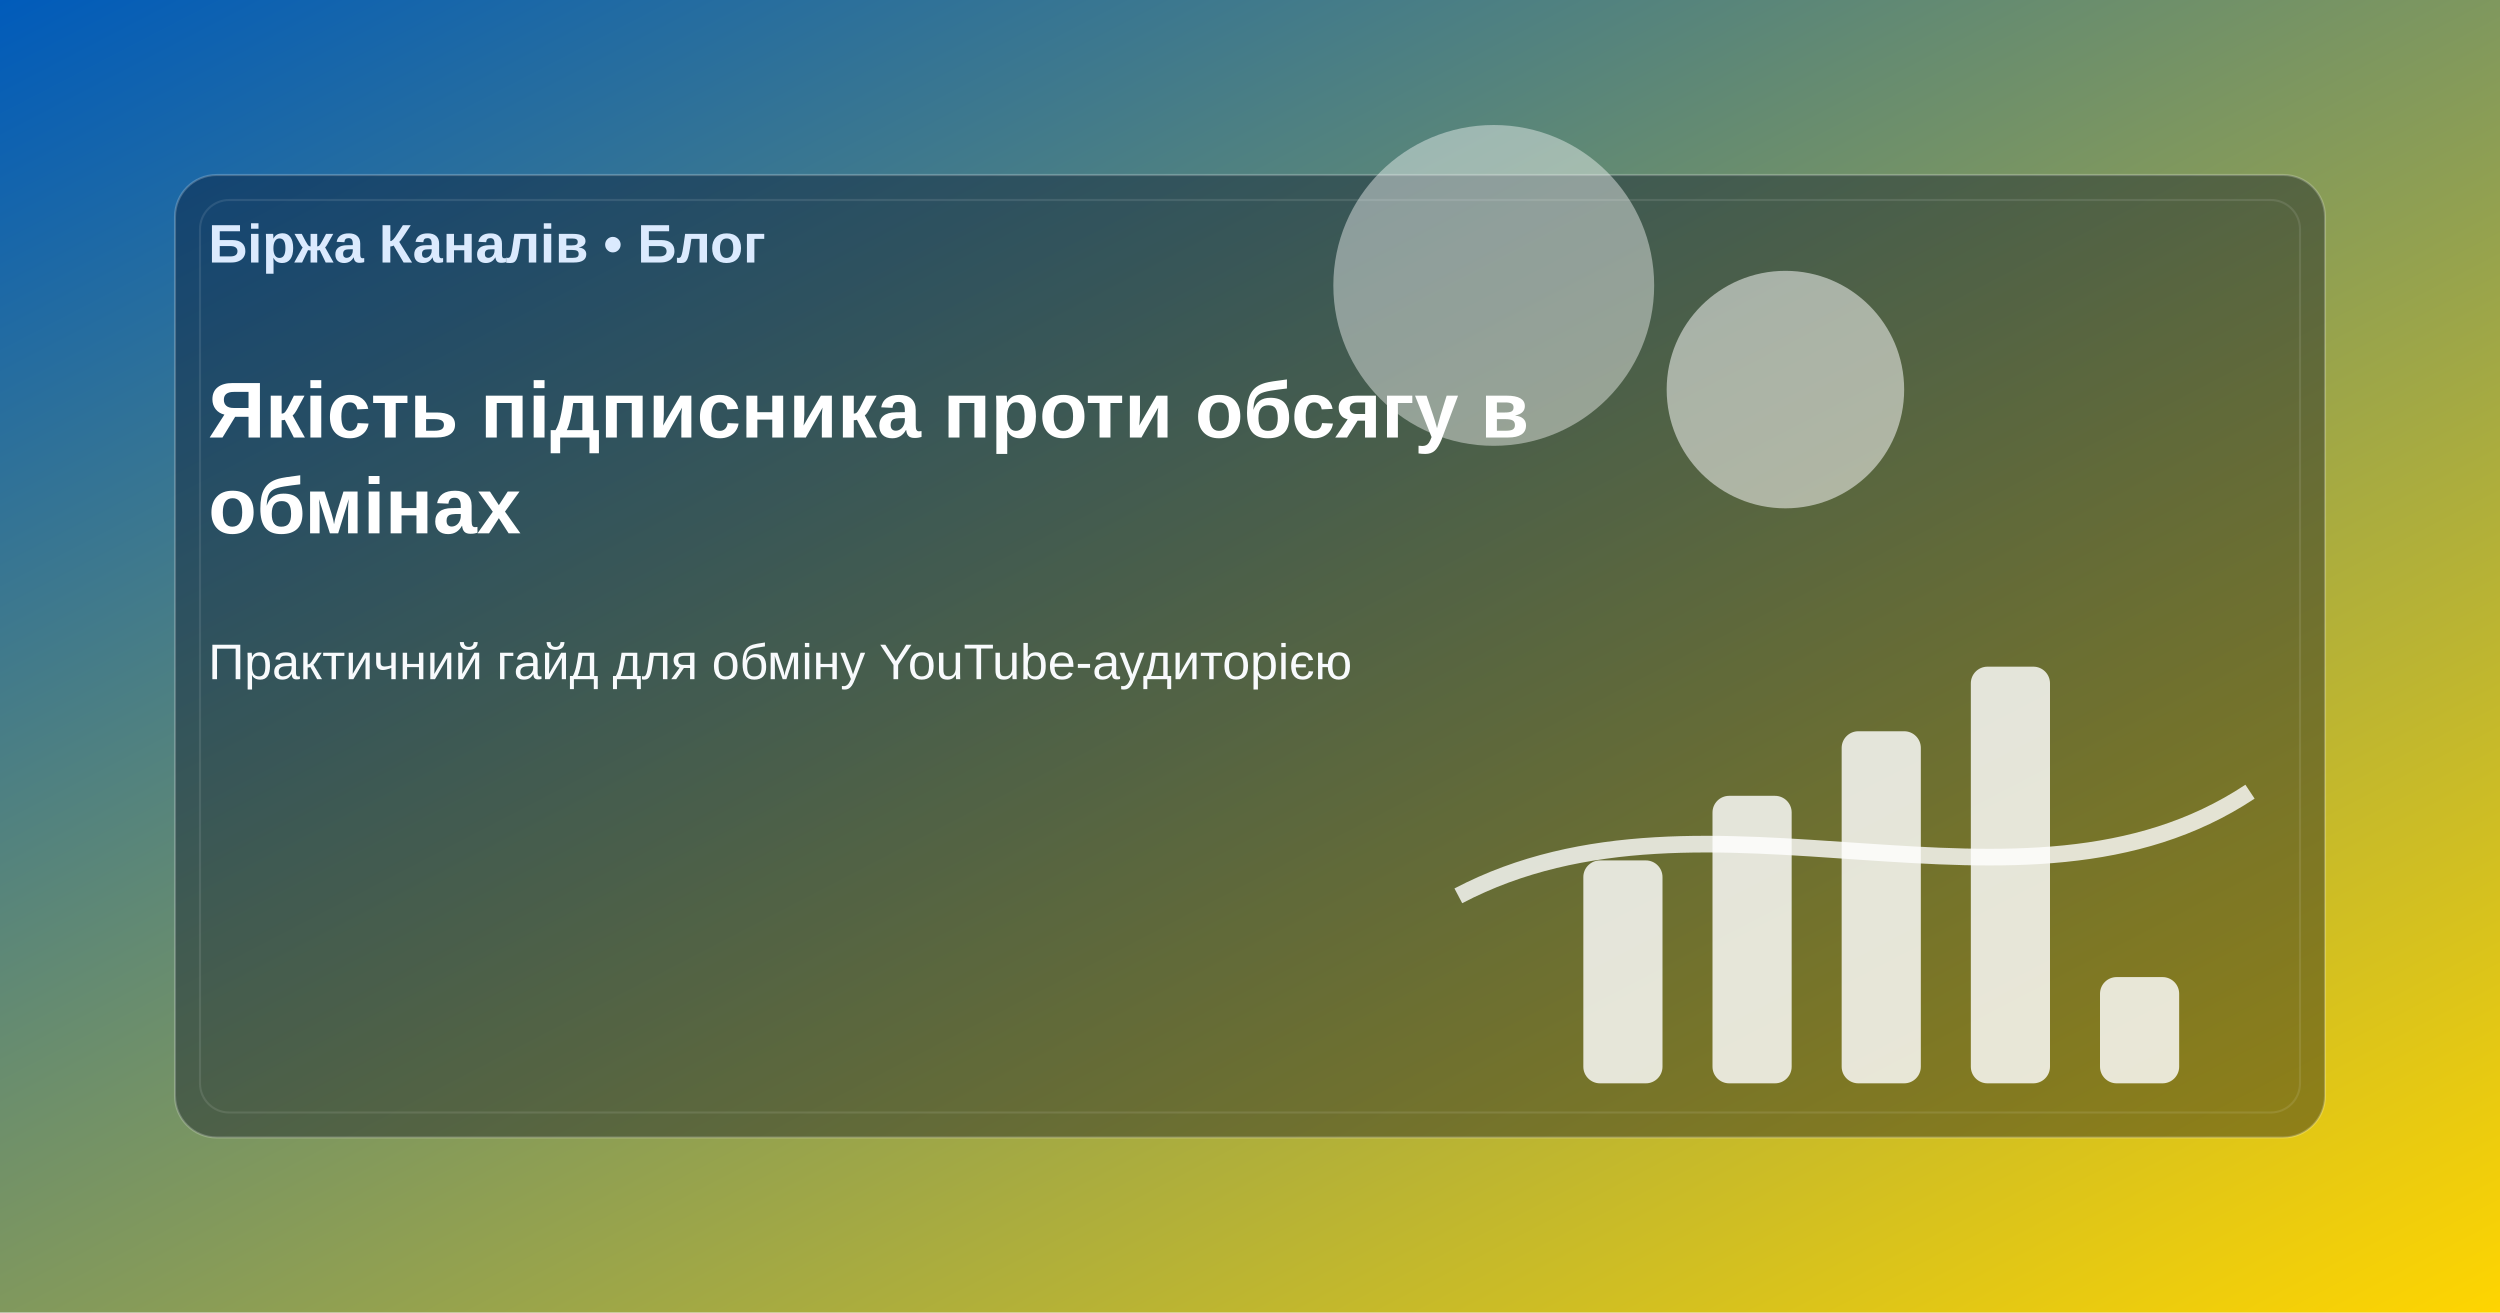
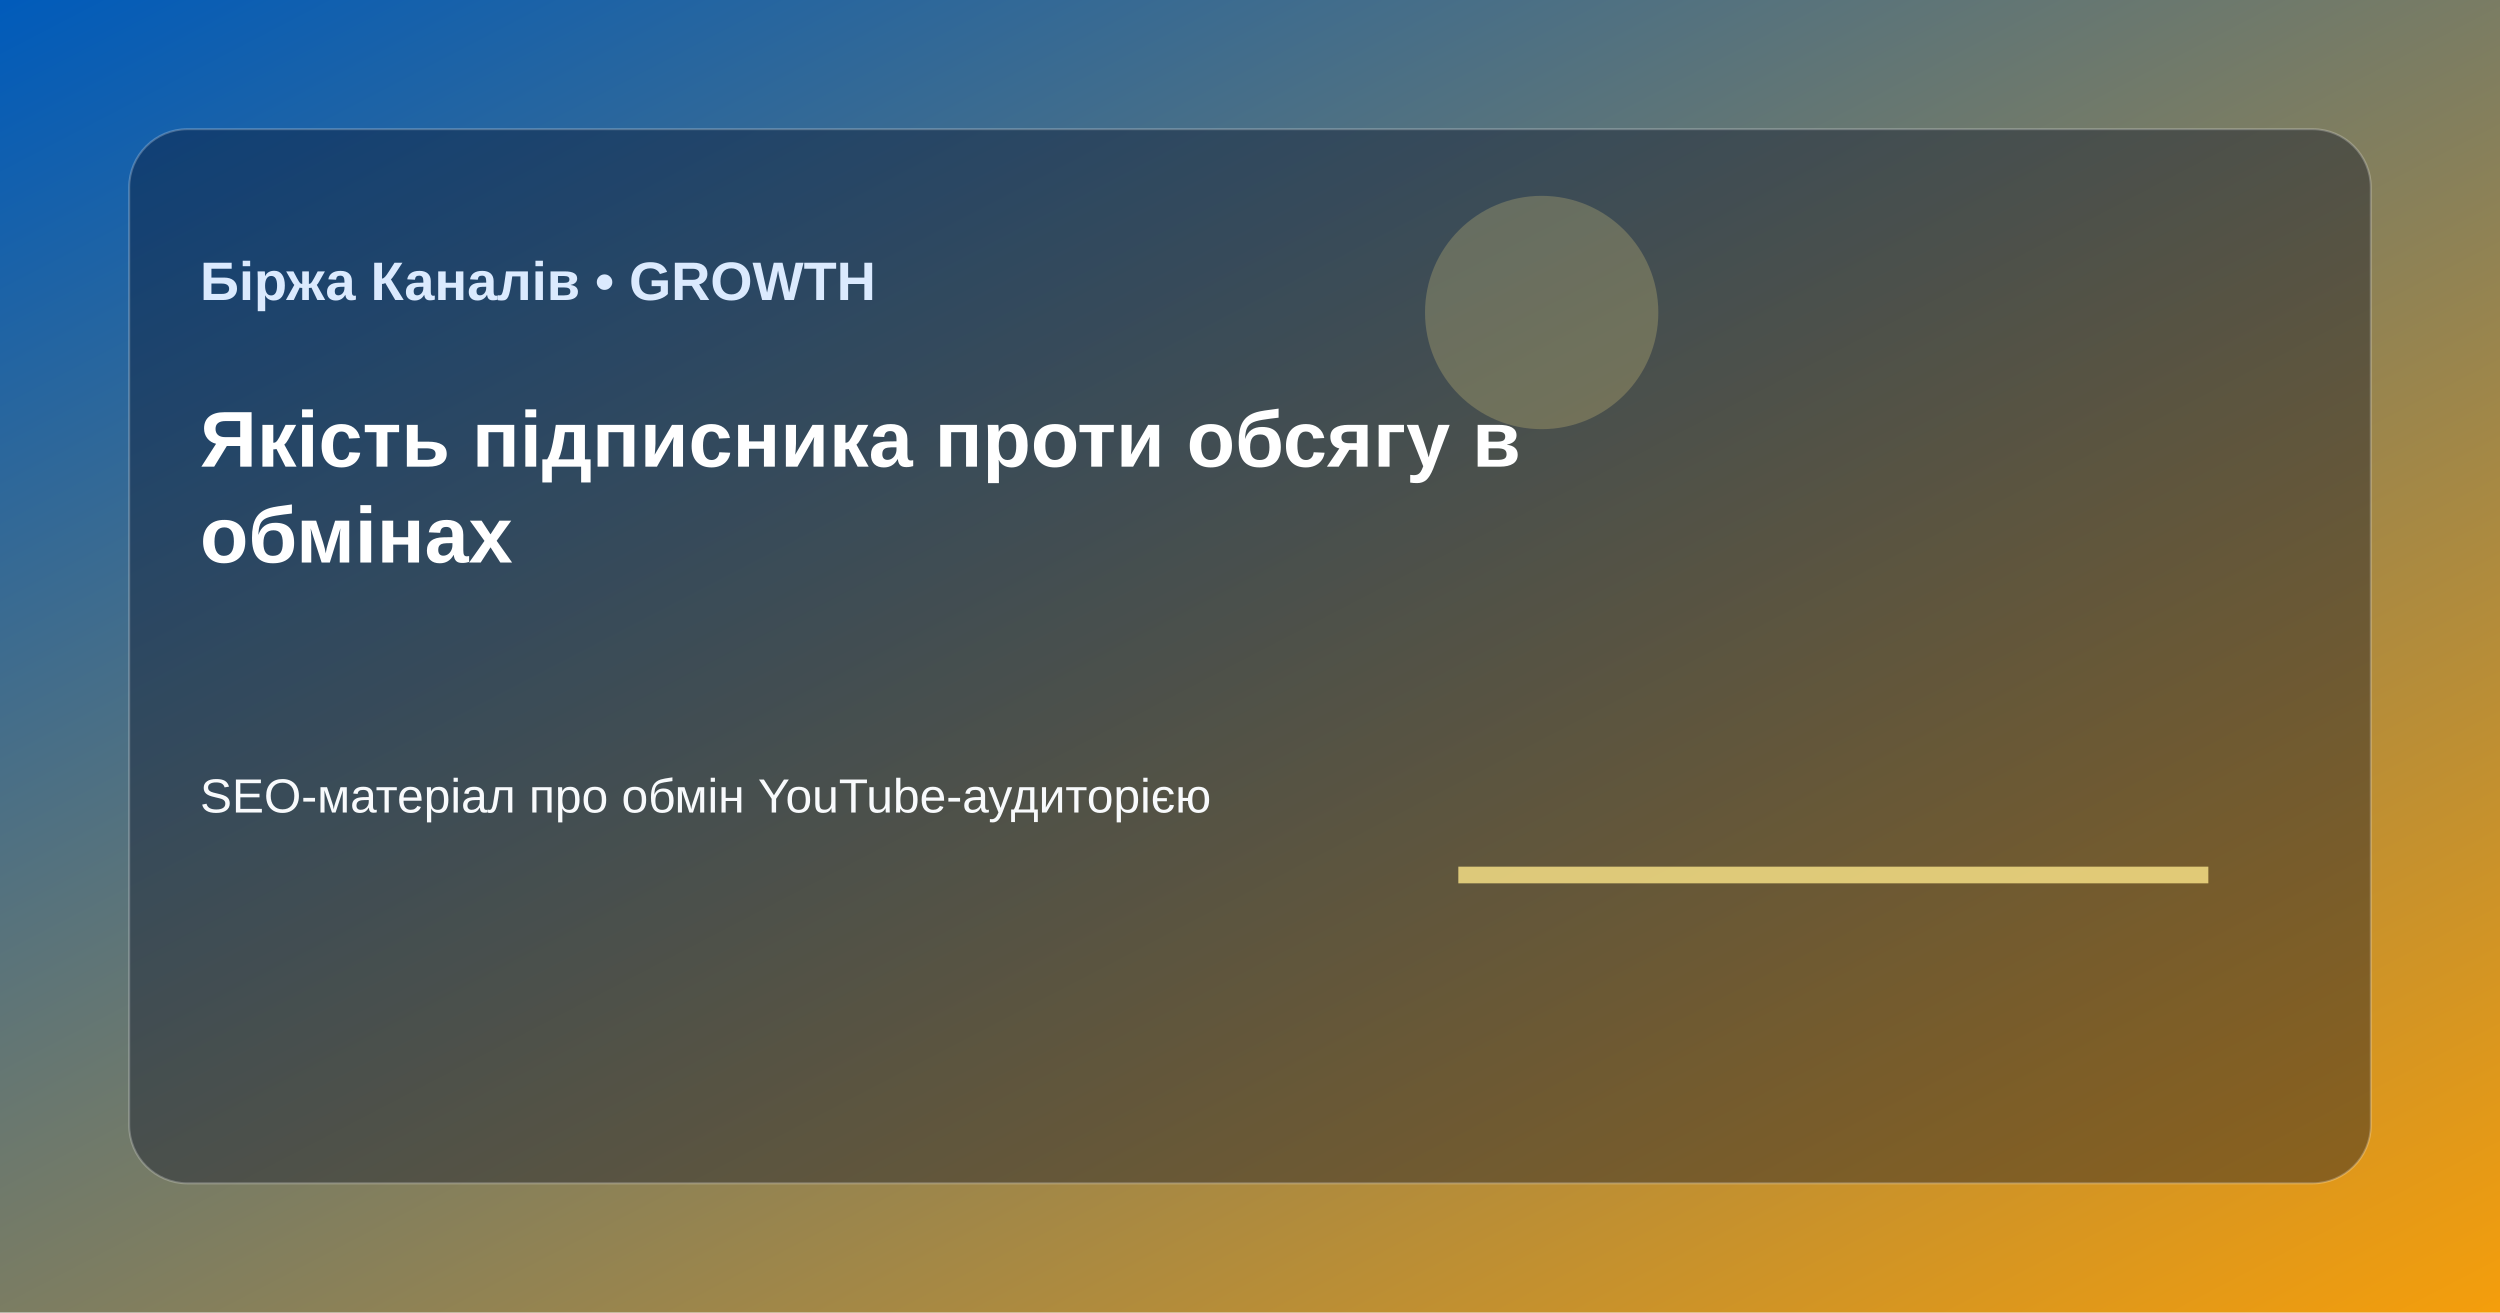
<svg xmlns="http://www.w3.org/2000/svg" width="1200" height="630" viewBox="0 0 1200 630" role="img" aria-label="Якість підписника проти обсягу в обмінах">
  <defs>
-     <linearGradient id="bg-6" x1="0" y1="0" x2="1" y2="1">
+     <linearGradient id="cover-6" x1="0" y1="0" x2="1" y2="1">
      <stop offset="0%" stop-color="#005bbb" />
-       <stop offset="100%" stop-color="#ffd500" />
+       <stop offset="100%" stop-color="#f59e0b" />
    </linearGradient>
  </defs>
-   <rect width="1200" height="630" fill="url(#bg-6)" />
-   <rect x="84" y="84" width="1032" height="462" rx="20" fill="rgba(7,12,30,.38)" stroke="rgba(255,255,255,.22)" />
-   <rect x="96" y="96" width="1008" height="438" rx="14" fill="none" stroke="rgba(255,255,255,.10)" />
-   <circle cx="717" cy="137" r="77" fill="#ffffff" opacity="0.42" />
-   <circle cx="857" cy="187" r="57" fill="#ffffff" opacity="0.52" />
-   <path d="M700 430 C820 367, 970 453, 1080 380" stroke="#ffffff" stroke-width="8" fill="none" opacity="0.8" />
-   <rect x="760" y="413" width="38" height="107" rx="8" fill="#ffffff" opacity="0.82" />
-   <rect x="822" y="382" width="38" height="138" rx="8" fill="#ffffff" opacity="0.82" />
-   <rect x="884" y="351" width="38" height="169" rx="8" fill="#ffffff" opacity="0.82" />
-   <rect x="946" y="320" width="38" height="200" rx="8" fill="#ffffff" opacity="0.82" />
-   <rect x="1008" y="469" width="38" height="51" rx="8" fill="#ffffff" opacity="0.82" />
-   <text x="100" y="126" fill="#dbeafe" font-size="26" font-weight="700" font-family="Segoe UI, Arial, sans-serif">Біржа Каналів • Блог</text>
-   <text x="100" y="210" fill="#ffffff" font-size="38" font-weight="800" font-family="Segoe UI, Arial, sans-serif">Якість підписника проти обсягу в</text>
-   <text x="100" y="256" fill="#ffffff" font-size="38" font-weight="800" font-family="Segoe UI, Arial, sans-serif">обмінах</text>
-   <text x="100" y="326" fill="#f8fafc" font-size="24" font-weight="500" font-family="Segoe UI, Arial, sans-serif">Практичний гайд для обміну YouTube-аудиторією</text>
+   <rect width="1200" height="630" fill="url(#cover-6)" />
+   <rect x="62" y="62" width="1076" height="506" rx="28" fill="rgba(10,16,35,0.40)" stroke="rgba(255,255,255,0.24)" />
+   <circle cx="740" cy="150" r="56" fill="#fde68a" opacity="0.22" />
+   <path d="M700 420 L1060 420" stroke="#fde68a" stroke-width="8" opacity="0.8" />
+   <text x="96" y="144" fill="#dbeafe" font-size="26" font-weight="700" font-family="Segoe UI, Arial, sans-serif">Біржа Каналів • GROWTH</text>
+   <text x="96" y="224" fill="#ffffff" font-size="38" font-weight="800" font-family="Segoe UI, Arial, sans-serif">Якість підписника проти обсягу в</text>
+   <text x="96" y="270" fill="#ffffff" font-size="38" font-weight="800" font-family="Segoe UI, Arial, sans-serif">обмінах</text>
+   <text x="96" y="390" fill="#f8fafc" font-size="23" font-weight="500" font-family="Segoe UI, Arial, sans-serif">SEO-матеріал про обмін YouTube-аудиторією</text>
</svg>
